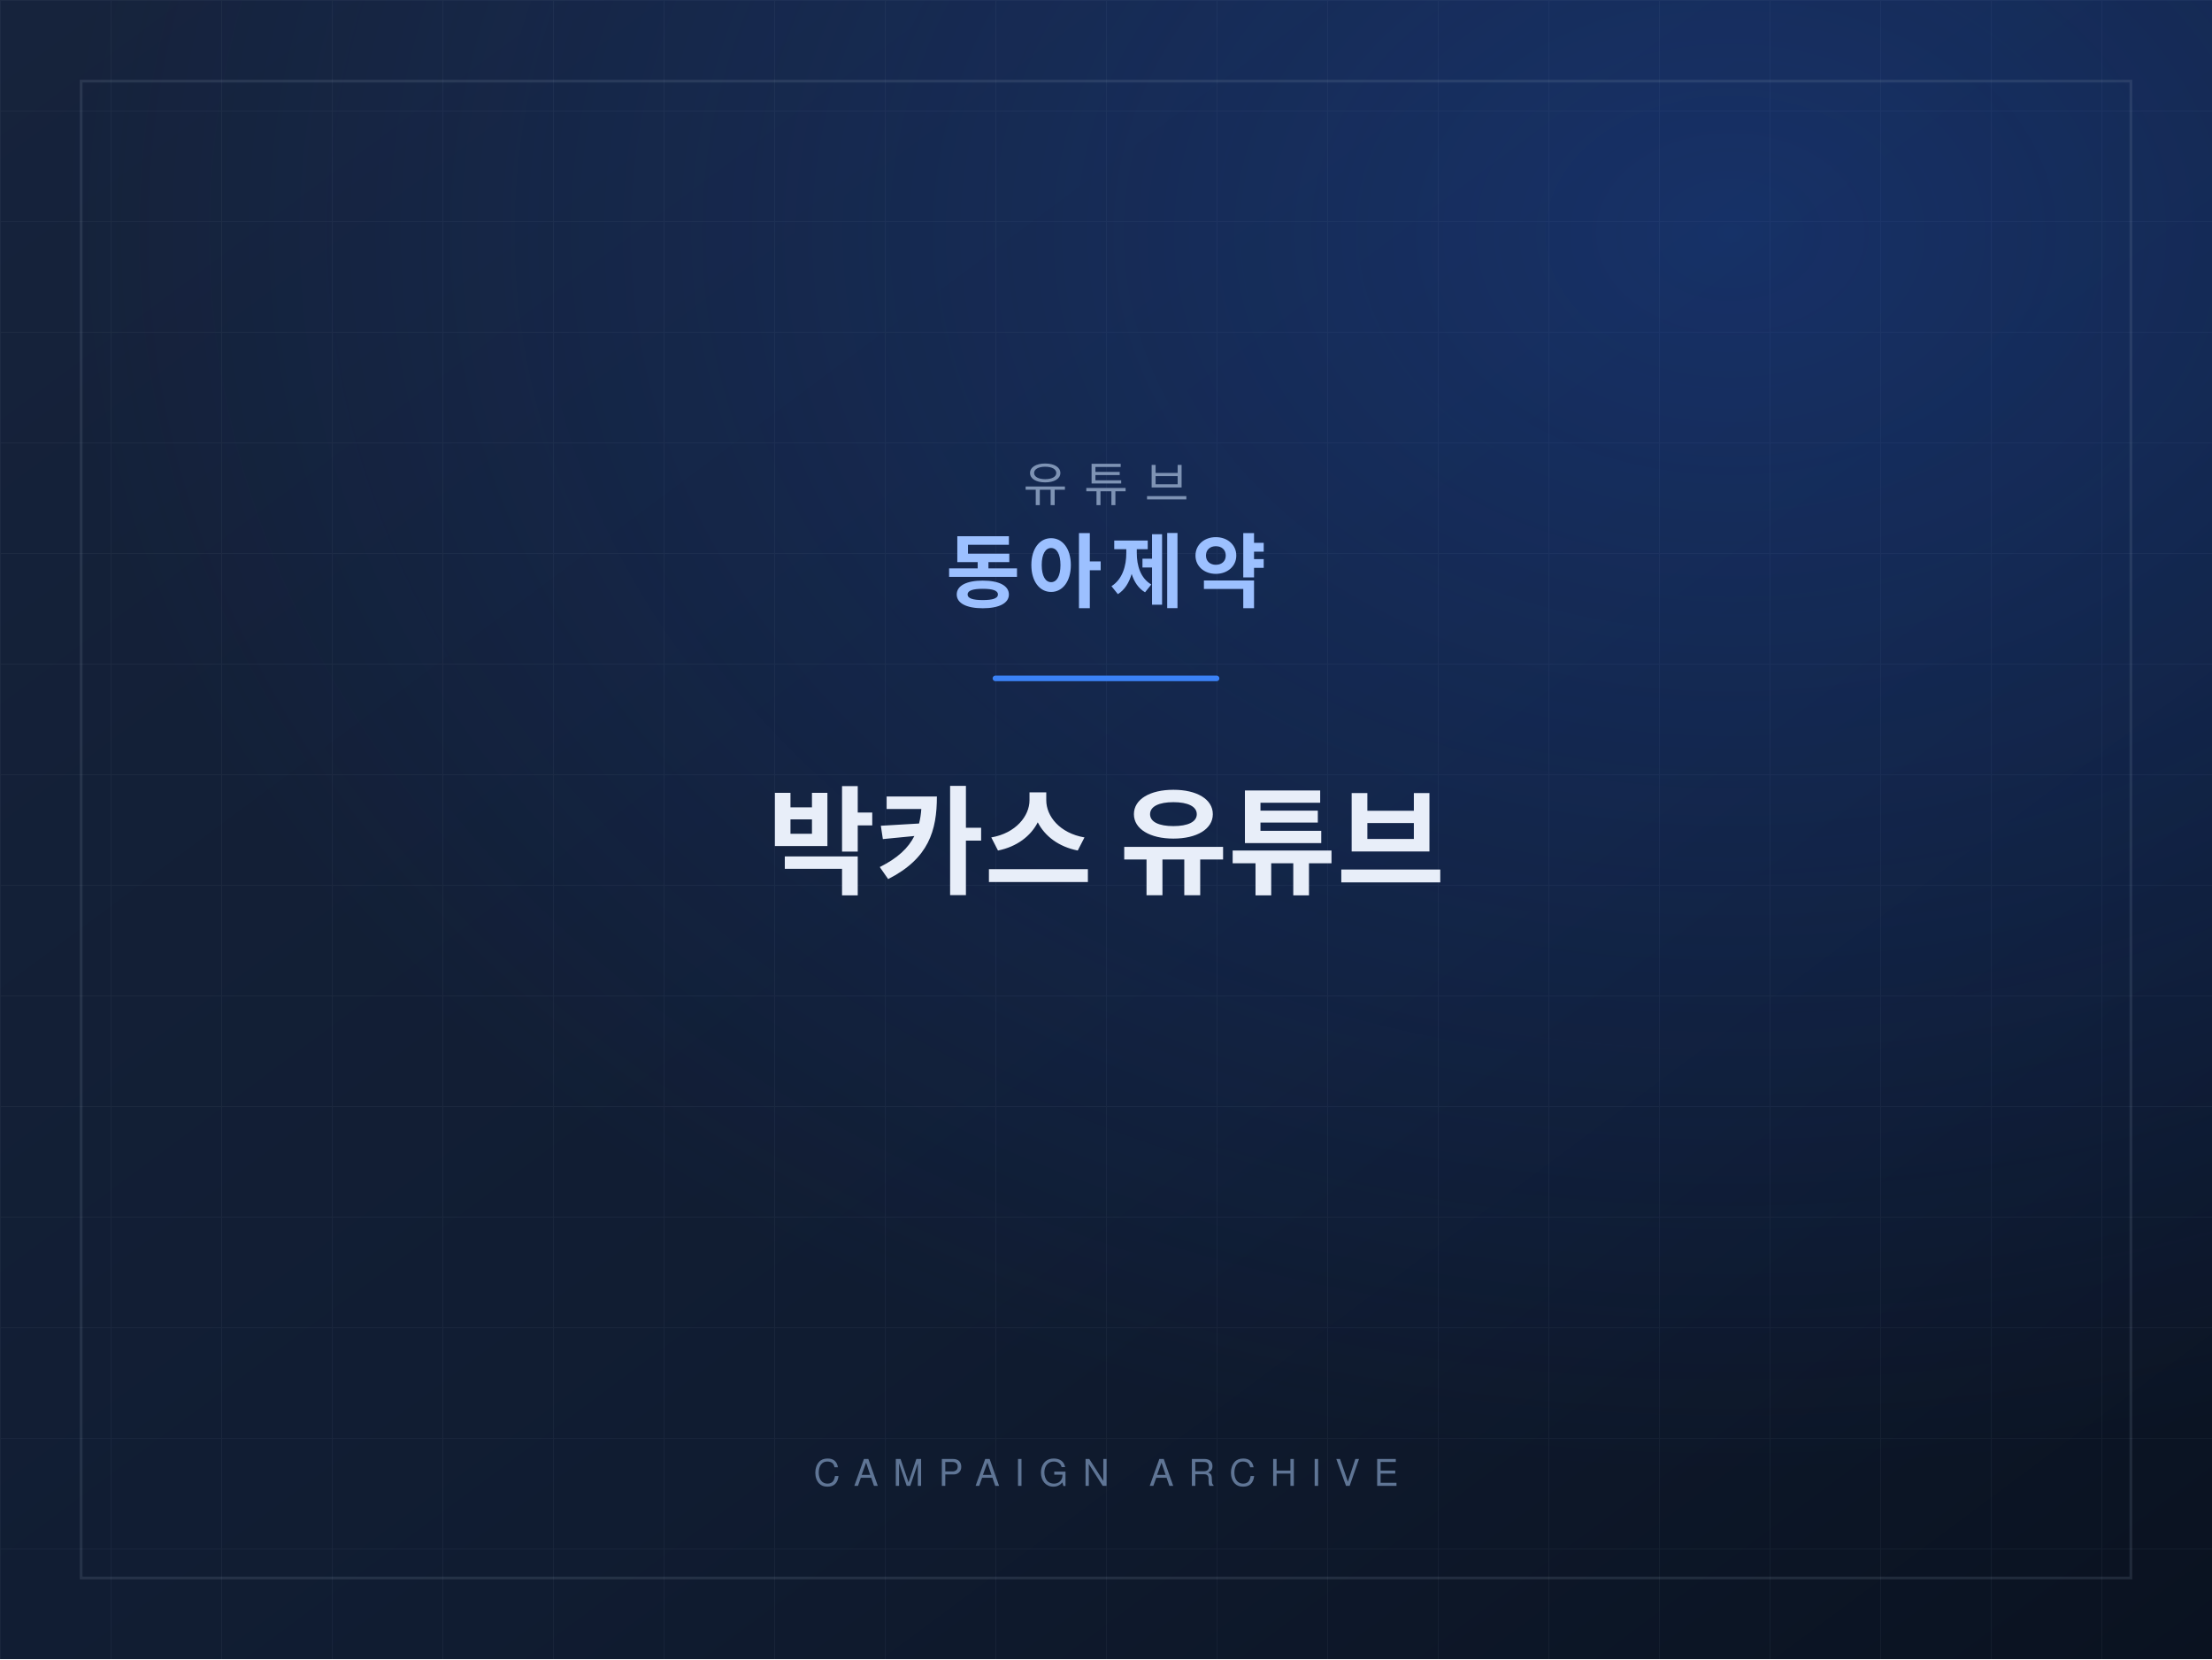
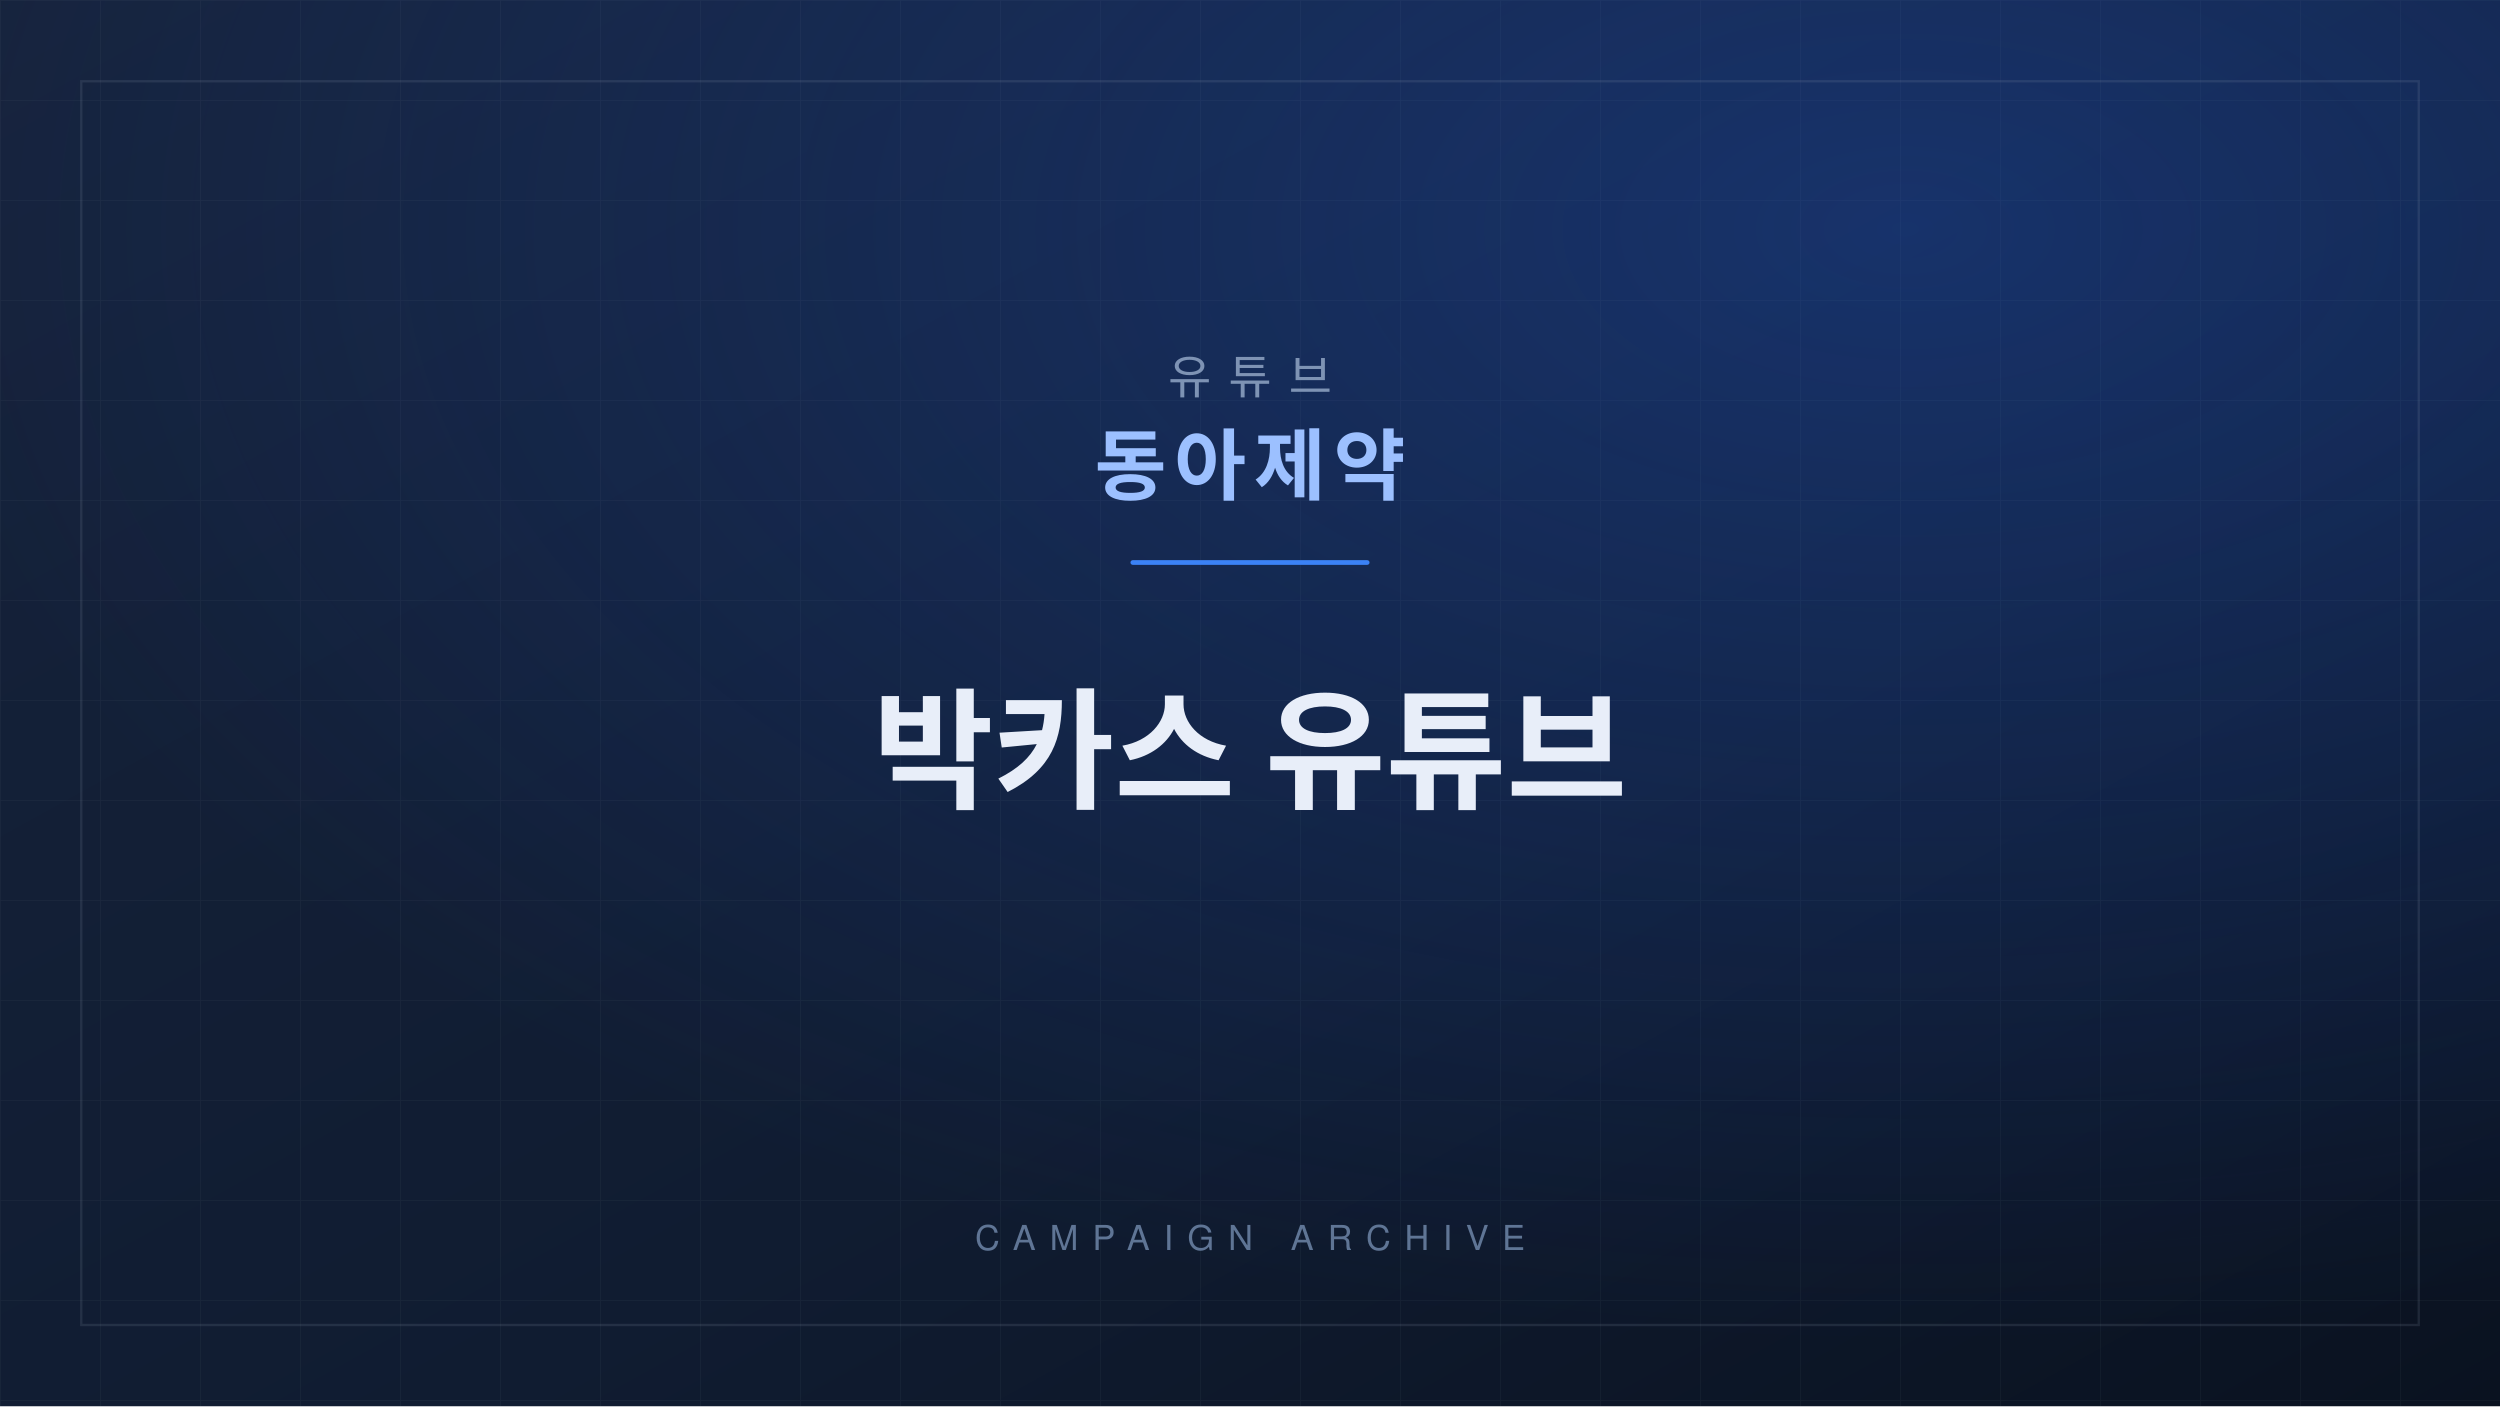
- <svg xmlns="http://www.w3.org/2000/svg" viewBox="0 0 1200 900" width="1200" height="900" role="img" aria-label="박카스 유튜브 — 동아제약">
+ <svg xmlns="http://www.w3.org/2000/svg" viewBox="0 0 1600 900" width="1600" height="900" role="img" aria-label="박카스 유튜브 — 동아제약">
  <defs>
    <linearGradient id="g" x1="0" y1="0" x2="1" y2="1">
      <stop offset="0" stop-color="#16233C" />
      <stop offset="0.6" stop-color="#101C31" />
      <stop offset="1" stop-color="#0A1220" />
    </linearGradient>
-     <radialGradient id="a" cx="0.78" cy="0.14" r="0.75">
-       <stop offset="0" stop-color="#2563EB" stop-opacity="0.28" />
+     <radialGradient id="a" cx="0.76" cy="0.16" r="0.8">
+       <stop offset="0" stop-color="#2563EB" stop-opacity="0.30" />
      <stop offset="1" stop-color="#2563EB" stop-opacity="0" />
    </radialGradient>
-     <pattern id="grid" width="60" height="60" patternUnits="userSpaceOnUse">
-       <path d="M60 0H0V60" fill="none" stroke="#94A3B8" stroke-opacity="0.07" stroke-width="1" />
+     <pattern id="grid" width="64" height="64" patternUnits="userSpaceOnUse">
+       <path d="M64 0H0V64" fill="none" stroke="#94A3B8" stroke-opacity="0.07" stroke-width="1" />
    </pattern>
  </defs>
-   <rect width="1200" height="900" fill="url(#g)" />
-   <rect width="1200" height="900" fill="url(#grid)" />
-   <rect width="1200" height="900" fill="url(#a)" />
-   <rect x="44" y="44" width="1112" height="812" fill="none" stroke="#94A3B8" stroke-opacity="0.16" stroke-width="1.5" />
-   <text x="600" y="272" text-anchor="middle" font-family="Helvetica,Arial,'Apple SD Gothic Neo',sans-serif" font-size="26" letter-spacing="9" fill="#7E93B4">유튜브</text>
-   <text x="600" y="326" text-anchor="middle" font-family="Helvetica,Arial,'Apple SD Gothic Neo','Noto Sans KR',sans-serif" font-size="44" font-weight="600" letter-spacing="4" fill="#9CC0FF">동아제약</text>
-   <line x1="540" y1="368" x2="660" y2="368" stroke="#3B82F6" stroke-width="3" stroke-linecap="round" />
-   <text x="600" y="480" text-anchor="middle" font-family="'Apple SD Gothic Neo','Noto Sans KR','Malgun Gothic',Pretendard,sans-serif" font-size="64" font-weight="700" fill="#E8EEF9">박카스 유튜브</text>
-   <text x="600" y="806" text-anchor="middle" font-family="Helvetica,Arial,sans-serif" font-size="20" letter-spacing="8" fill="#5F7595">CAMPAIGN ARCHIVE</text>
+   <rect width="1600" height="900" fill="url(#g)" />
+   <rect width="1600" height="900" fill="url(#grid)" />
+   <rect width="1600" height="900" fill="url(#a)" />
+   <rect x="52" y="52" width="1496" height="796" fill="none" stroke="#94A3B8" stroke-opacity="0.15" stroke-width="1.5" />
+   <text x="800" y="252" text-anchor="middle" font-family="Helvetica,Arial,'Apple SD Gothic Neo',sans-serif" font-size="30" letter-spacing="11" fill="#7E93B4">유튜브</text>
+   <text x="800" y="316" text-anchor="middle" font-family="Helvetica,Arial,'Apple SD Gothic Neo','Noto Sans KR',sans-serif" font-size="50" font-weight="600" letter-spacing="5" fill="#9CC0FF">동아제약</text>
+   <line x1="725" y1="360" x2="875" y2="360" stroke="#3B82F6" stroke-width="3" stroke-linecap="round" />
+   <text x="800" y="511" text-anchor="middle" font-family="'Apple SD Gothic Neo','Noto Sans KR','Malgun Gothic',Pretendard,sans-serif" font-size="84" font-weight="700" fill="#E8EEF9">박카스 유튜브</text>
+   <text x="800" y="800" text-anchor="middle" font-family="Helvetica,Arial,sans-serif" font-size="22" letter-spacing="9" fill="#5F7595">CAMPAIGN ARCHIVE</text>
</svg>
